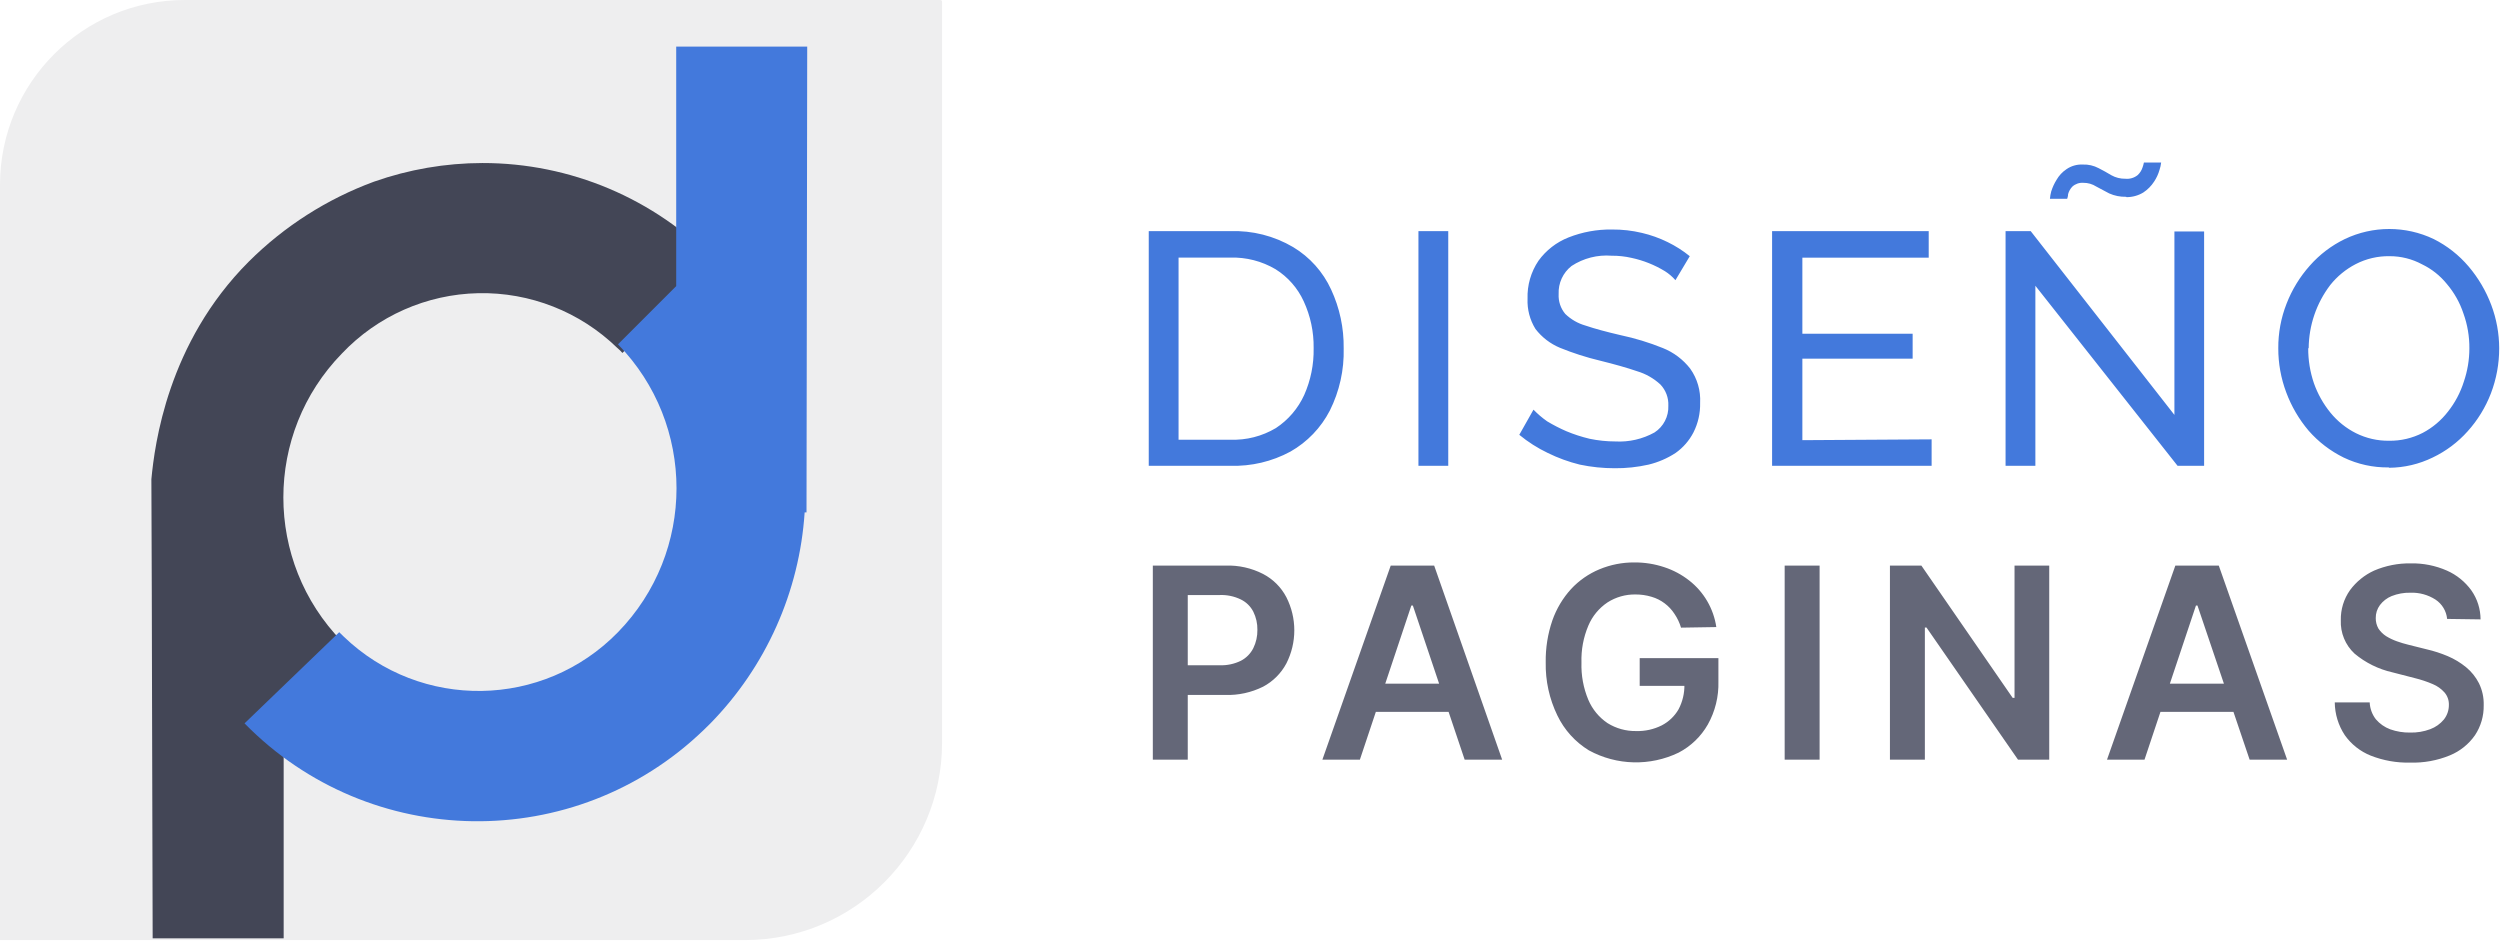
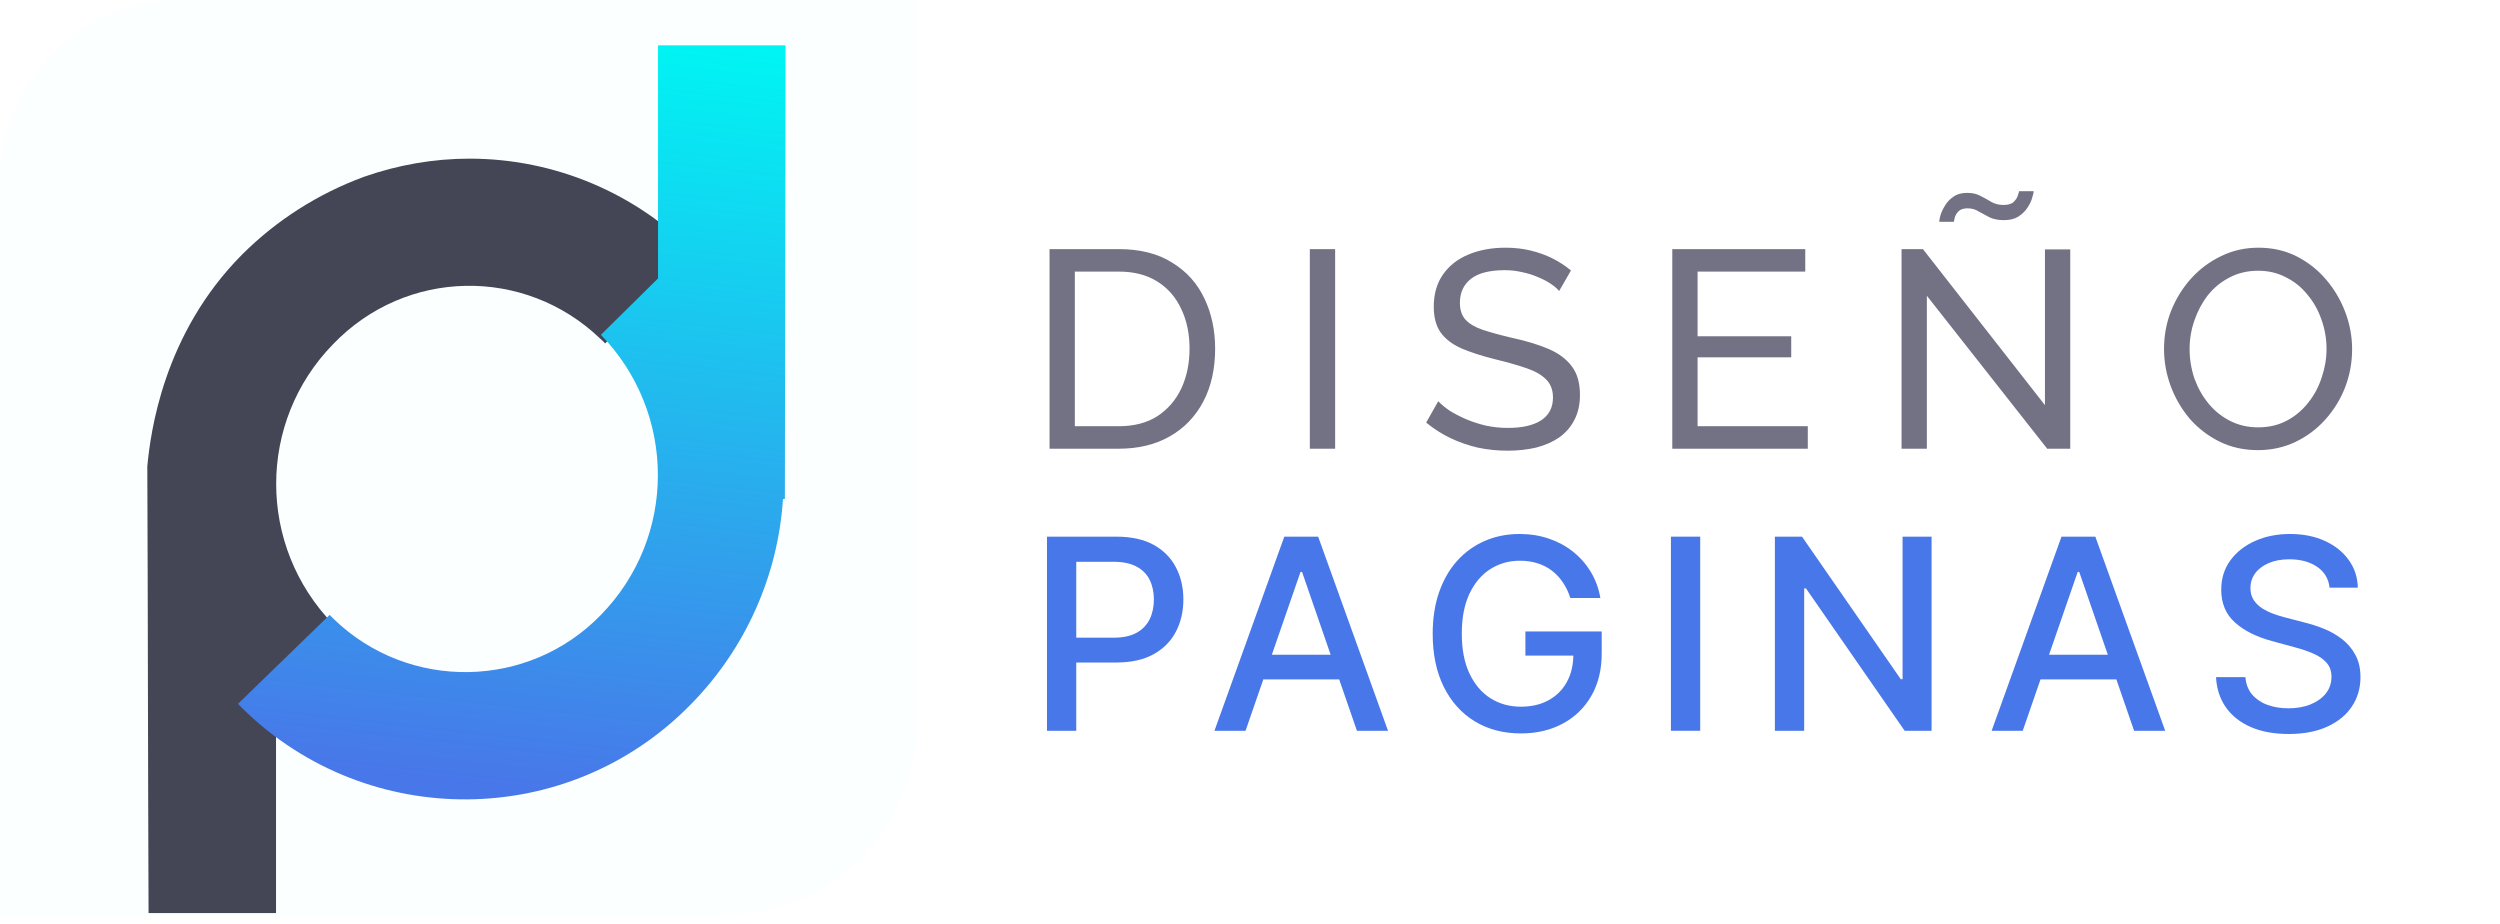
- <svg xmlns="http://www.w3.org/2000/svg" viewBox="0 0 214.69 80.73">
+ <svg xmlns="http://www.w3.org/2000/svg" width="195" height="72" viewBox="0 0 195 72" fill="none">
+   <path d="M71.506 0.147V56.401C71.506 64.661 64.796 71.357 56.519 71.357H0V14.027C0 6.305 6.269 0 14.056 0H71.359C71.457 0 71.506 0.049 71.506 0.147Z" fill="#F3FEFF" fill-opacity="0.22" />
+   <path d="M36.615 12.374C33.824 12.374 31.032 12.863 28.387 13.791C24.812 15.111 21.579 17.164 18.886 19.852C12.714 26.059 11.735 33.781 11.49 36.371C11.539 48.004 11.539 59.587 11.588 71.219H21.53V53.038L25.987 48.688C20.061 42.578 20.061 32.901 25.987 26.841C31.669 20.927 40.925 20.78 46.802 26.401C46.949 26.548 47.096 26.645 47.194 26.792L54.296 19.852C49.643 15.062 43.276 12.374 36.615 12.374Z" fill="#454655" />
+   <path d="M61.269 3.535H51.326V21.717L46.87 26.116C52.796 32.225 52.796 41.902 46.87 47.962C41.237 53.779 31.883 53.925 26.054 48.304C25.956 48.207 25.809 48.06 25.712 47.962L18.561 54.903C28.062 64.629 43.686 64.873 53.432 55.391C53.579 55.245 53.775 55.049 53.922 54.903C58.134 50.602 60.681 44.932 61.073 38.921H61.22L61.269 3.535Z" fill="url(#paint0_linear_1093_60)" />
+   <path d="M181.706 45.836C181.628 45.136 181.302 44.594 180.731 44.209C180.159 43.82 179.439 43.625 178.572 43.625C177.951 43.625 177.413 43.724 176.96 43.921C176.506 44.113 176.154 44.379 175.903 44.719C175.656 45.055 175.533 45.437 175.533 45.865C175.533 46.225 175.617 46.536 175.784 46.797C175.957 47.058 176.181 47.278 176.457 47.455C176.738 47.627 177.039 47.773 177.359 47.891C177.68 48.005 177.988 48.098 178.283 48.172L179.762 48.557C180.245 48.675 180.74 48.835 181.248 49.037C181.756 49.239 182.226 49.505 182.66 49.836C183.094 50.166 183.444 50.575 183.71 51.063C183.981 51.551 184.117 52.135 184.117 52.815C184.117 53.673 183.895 54.434 183.451 55.1C183.013 55.765 182.374 56.29 181.536 56.675C180.703 57.059 179.695 57.251 178.513 57.251C177.379 57.251 176.398 57.072 175.57 56.712C174.742 56.352 174.094 55.842 173.625 55.181C173.157 54.516 172.898 53.727 172.849 52.815H175.141C175.185 53.362 175.363 53.818 175.673 54.183C175.989 54.543 176.391 54.812 176.879 54.989C177.371 55.161 177.911 55.248 178.498 55.248C179.143 55.248 179.718 55.147 180.22 54.945C180.728 54.738 181.127 54.452 181.418 54.087C181.709 53.717 181.854 53.286 181.854 52.793C181.854 52.345 181.726 51.977 181.47 51.691C181.219 51.406 180.876 51.169 180.442 50.982C180.013 50.794 179.528 50.629 178.986 50.486L177.196 49.998C175.984 49.668 175.023 49.183 174.313 48.542C173.608 47.901 173.256 47.053 173.256 45.998C173.256 45.126 173.492 44.365 173.966 43.714C174.439 43.063 175.079 42.558 175.888 42.198C176.696 41.834 177.608 41.651 178.623 41.651C179.649 41.651 180.553 41.831 181.337 42.191C182.125 42.551 182.747 43.046 183.2 43.677C183.653 44.303 183.89 45.023 183.91 45.836H181.706Z" fill="#4877E9" />
+   <path d="M157.773 57H155.348L160.797 41.858H163.436L168.885 57H166.46L162.179 44.609H162.061L157.773 57ZM158.179 51.07H166.046V52.993H158.179V51.07Z" fill="#4877E9" />
+   <path d="M150.663 41.858V57H148.563L140.866 45.895H140.726V57H138.441V41.858H140.556L148.26 52.978H148.4V41.858H150.663Z" fill="#4877E9" />
+   <path d="M132.616 41.858V57H130.331V41.858H132.616Z" fill="#4877E9" />
+   <path d="M122.485 46.642C122.342 46.193 122.15 45.791 121.909 45.437C121.672 45.077 121.389 44.771 121.058 44.52C120.728 44.264 120.351 44.069 119.927 43.936C119.508 43.803 119.047 43.736 118.545 43.736C117.692 43.736 116.923 43.956 116.238 44.394C115.553 44.833 115.011 45.476 114.611 46.324C114.217 47.167 114.02 48.199 114.02 49.422C114.02 50.649 114.219 51.687 114.619 52.534C115.018 53.382 115.565 54.025 116.26 54.464C116.955 54.903 117.746 55.122 118.633 55.122C119.456 55.122 120.174 54.955 120.785 54.619C121.401 54.284 121.877 53.811 122.212 53.2C122.552 52.584 122.722 51.859 122.722 51.026L123.313 51.137H118.981V49.252H124.933V50.974C124.933 52.246 124.661 53.35 124.119 54.287C123.582 55.218 122.838 55.938 121.886 56.446C120.94 56.953 119.856 57.207 118.633 57.207C117.263 57.207 116.06 56.892 115.025 56.261C113.995 55.63 113.192 54.735 112.615 53.577C112.038 52.414 111.75 51.033 111.75 49.437C111.75 48.229 111.918 47.145 112.253 46.183C112.588 45.222 113.059 44.407 113.665 43.736C114.276 43.061 114.993 42.546 115.816 42.191C116.644 41.831 117.549 41.651 118.53 41.651C119.348 41.651 120.11 41.772 120.814 42.013C121.524 42.255 122.155 42.597 122.707 43.041C123.264 43.485 123.725 44.012 124.09 44.623C124.454 45.23 124.701 45.902 124.829 46.642H122.485Z" fill="#4877E9" />
+   <path d="M97.152 57H94.727L100.176 41.858H102.816L108.265 57H105.84L101.559 44.609H101.44L97.152 57ZM97.559 51.07H105.426V52.993H97.559V51.07Z" fill="#4877E9" />
+   <path d="M81.664 57V41.858H87.061C88.239 41.858 89.215 42.073 89.989 42.501C90.763 42.93 91.342 43.517 91.726 44.261C92.111 45 92.303 45.833 92.303 46.76C92.303 47.692 92.108 48.53 91.719 49.274C91.334 50.013 90.753 50.6 89.974 51.033C89.2 51.462 88.227 51.677 87.053 51.677H83.342V49.74H86.846C87.591 49.74 88.195 49.611 88.658 49.355C89.121 49.094 89.461 48.739 89.678 48.291C89.895 47.842 90.003 47.332 90.003 46.76C90.003 46.188 89.895 45.681 89.678 45.237C89.461 44.793 89.119 44.446 88.65 44.194C88.187 43.943 87.576 43.818 86.817 43.818H83.948V57H81.664Z" fill="#4877E9" />
+   <path d="M81.864 35V19.43H87.259C88.925 19.43 90.314 19.781 91.425 20.482C92.551 21.169 93.392 22.105 93.948 23.289C94.503 24.459 94.781 25.76 94.781 27.193C94.781 28.772 94.474 30.146 93.86 31.316C93.246 32.485 92.376 33.392 91.25 34.035C90.124 34.678 88.794 35 87.259 35H81.864ZM92.785 27.193C92.785 26.023 92.566 24.985 92.127 24.079C91.703 23.172 91.082 22.463 90.263 21.952C89.445 21.44 88.443 21.184 87.259 21.184H83.838V33.246H87.259C88.458 33.246 89.466 32.982 90.285 32.456C91.104 31.915 91.725 31.192 92.149 30.285C92.573 29.364 92.785 28.333 92.785 27.193ZM102.167 35V19.43H104.141V35H102.167ZM121.614 22.697C121.439 22.493 121.205 22.295 120.912 22.105C120.62 21.915 120.291 21.747 119.925 21.601C119.56 21.44 119.158 21.316 118.719 21.228C118.295 21.126 117.849 21.074 117.382 21.074C116.183 21.074 115.298 21.301 114.728 21.754C114.158 22.207 113.873 22.829 113.873 23.618C113.873 24.174 114.019 24.613 114.311 24.934C114.604 25.256 115.05 25.519 115.649 25.724C116.263 25.928 117.038 26.14 117.974 26.36C119.056 26.593 119.991 26.879 120.781 27.215C121.57 27.551 122.177 28.004 122.601 28.575C123.025 29.13 123.237 29.876 123.237 30.811C123.237 31.557 123.091 32.208 122.798 32.763C122.521 33.304 122.126 33.757 121.614 34.123C121.102 34.474 120.503 34.737 119.816 34.912C119.129 35.073 118.383 35.154 117.579 35.154C116.789 35.154 116.015 35.073 115.254 34.912C114.509 34.737 113.8 34.488 113.127 34.167C112.455 33.845 111.826 33.443 111.241 32.961L112.184 31.294C112.418 31.542 112.718 31.791 113.083 32.039C113.463 32.273 113.887 32.493 114.355 32.697C114.838 32.902 115.357 33.07 115.912 33.202C116.468 33.319 117.038 33.377 117.623 33.377C118.734 33.377 119.597 33.18 120.211 32.785C120.825 32.376 121.132 31.784 121.132 31.009C121.132 30.424 120.956 29.956 120.605 29.605C120.269 29.254 119.765 28.962 119.092 28.728C118.42 28.494 117.601 28.26 116.636 28.026C115.583 27.763 114.699 27.478 113.982 27.171C113.266 26.849 112.725 26.433 112.36 25.921C112.009 25.409 111.833 24.744 111.833 23.925C111.833 22.931 112.075 22.09 112.557 21.403C113.039 20.716 113.705 20.197 114.553 19.846C115.401 19.495 116.358 19.32 117.425 19.32C118.127 19.32 118.778 19.393 119.377 19.539C119.991 19.686 120.561 19.89 121.088 20.153C121.614 20.416 122.097 20.731 122.535 21.096L121.614 22.697ZM141.008 33.246V35H130.438V19.43H140.811V21.184H132.412V26.228H139.715V27.873H132.412V33.246H141.008ZM150.295 23.07V35H148.321V19.43H149.988L159.506 31.601V19.452H161.479V35H159.681L150.295 23.07ZM156.304 17.171C155.865 17.171 155.492 17.098 155.185 16.952C154.878 16.791 154.593 16.637 154.33 16.491C154.082 16.33 153.797 16.25 153.475 16.25C153.153 16.25 152.912 16.33 152.751 16.491C152.605 16.652 152.51 16.82 152.466 16.995C152.422 17.171 152.4 17.273 152.4 17.302H151.26C151.26 17.215 151.289 17.054 151.348 16.82C151.421 16.572 151.538 16.316 151.699 16.052C151.859 15.775 152.079 15.541 152.356 15.351C152.634 15.146 152.992 15.044 153.431 15.044C153.855 15.044 154.206 15.124 154.484 15.285C154.776 15.431 155.054 15.585 155.317 15.745C155.595 15.906 155.909 15.987 156.26 15.987C156.64 15.987 156.911 15.906 157.071 15.745C157.247 15.57 157.357 15.395 157.4 15.219C157.459 15.044 157.488 14.941 157.488 14.912H158.628C158.628 15 158.592 15.161 158.519 15.395C158.46 15.629 158.343 15.884 158.168 16.162C157.993 16.44 157.751 16.681 157.444 16.886C157.152 17.076 156.772 17.171 156.304 17.171ZM176.118 35.11C175.022 35.11 174.028 34.89 173.136 34.452C172.244 34.013 171.469 33.421 170.811 32.675C170.168 31.915 169.671 31.067 169.32 30.131C168.969 29.181 168.794 28.209 168.794 27.215C168.794 26.177 168.976 25.19 169.342 24.254C169.722 23.304 170.241 22.463 170.899 21.732C171.572 20.987 172.354 20.402 173.246 19.978C174.137 19.539 175.11 19.32 176.162 19.32C177.259 19.32 178.253 19.547 179.145 20C180.036 20.453 180.804 21.06 181.447 21.82C182.091 22.58 182.588 23.428 182.939 24.364C183.289 25.3 183.465 26.257 183.465 27.237C183.465 28.275 183.282 29.269 182.917 30.219C182.551 31.155 182.032 31.996 181.36 32.741C180.702 33.472 179.927 34.05 179.035 34.474C178.143 34.898 177.171 35.11 176.118 35.11ZM170.789 27.215C170.789 28.004 170.914 28.772 171.162 29.517C171.425 30.248 171.791 30.899 172.259 31.469C172.726 32.039 173.289 32.493 173.947 32.829C174.605 33.165 175.336 33.333 176.14 33.333C176.974 33.333 177.719 33.158 178.377 32.807C179.035 32.456 179.591 31.988 180.044 31.404C180.512 30.819 180.863 30.161 181.096 29.43C181.345 28.699 181.469 27.96 181.469 27.215C181.469 26.425 181.338 25.665 181.075 24.934C180.826 24.203 180.46 23.552 179.978 22.982C179.51 22.398 178.947 21.944 178.289 21.623C177.646 21.286 176.93 21.118 176.14 21.118C175.307 21.118 174.561 21.294 173.903 21.645C173.246 21.981 172.683 22.441 172.215 23.026C171.762 23.611 171.411 24.269 171.162 25C170.914 25.716 170.789 26.455 170.789 27.215Z" fill="#737285" />
  <defs>
-     <style>.cls-1{fill:#eeeeef;}.cls-2{fill:#434656;}.cls-3{fill:#4379dc;}.cls-4{fill:#646778;}</style>
+     <linearGradient id="paint0_linear_1093_60" x1="33.483" y1="60.66" x2="40" y2="2" gradientUnits="userSpaceOnUse">
+       <stop stop-color="#4877E9" />
+       <stop offset="1" stop-color="#00F4F3" />
+     </linearGradient>
  </defs>
-   <g id="Capa_2" data-name="Capa 2">
-     <g id="Capa_1-2" data-name="Capa 1">
-       <path class="cls-1" d="M80.9.17V63.81A16.93,16.93,0,0,1,64,80.73H0V15.87A15.88,15.88,0,0,1,15.9,0H80.74C80.85,0,80.9.06,80.9.17Z" />
-       <path class="cls-2" d="M41.43,14a28.17,28.17,0,0,0-9.31,1.6,29.87,29.87,0,0,0-10.75,6.86c-7,7-8.09,15.76-8.37,18.69.06,13.16.06,26.27.11,39.43H24.36V60l5-4.92a17.71,17.71,0,0,1,0-24.72A16.62,16.62,0,0,1,53,29.87a3.79,3.79,0,0,1,.45.44l8-7.85A27.85,27.85,0,0,0,41.43,14Z" />
-       <path class="cls-3" d="M98.65,40V19.85h7a9.93,9.93,0,0,1,5.4,1.37,8.27,8.27,0,0,1,3.26,3.64,11.61,11.61,0,0,1,1.08,5.05,11.32,11.32,0,0,1-1.19,5.35,8.56,8.56,0,0,1-3.38,3.52A10.18,10.18,0,0,1,105.65,40Zm14.16-10.12a9.25,9.25,0,0,0-.85-4,6.37,6.37,0,0,0-2.42-2.76,7.23,7.23,0,0,0-3.89-1h-4.44V37.76h4.44a7.12,7.12,0,0,0,3.92-1A6.75,6.75,0,0,0,112,33.92,9.46,9.46,0,0,0,112.81,29.91Zm9,10.12V19.85h2.56V40Zm22.07-15.94a4.15,4.15,0,0,0-.9-.77,9.21,9.21,0,0,0-2.85-1.14,7.46,7.46,0,0,0-1.73-.19,5.49,5.49,0,0,0-3.44.88,2.9,2.9,0,0,0-1.11,2.41,2.45,2.45,0,0,0,.57,1.71,4.11,4.11,0,0,0,1.74,1c.79.27,1.8.54,3,.82a21.63,21.63,0,0,1,3.64,1.11,5.61,5.61,0,0,1,2.35,1.77A4.64,4.64,0,0,1,146,34.6a5.34,5.34,0,0,1-.57,2.53,4.92,4.92,0,0,1-1.54,1.77,7.43,7.43,0,0,1-2.32,1,12.71,12.71,0,0,1-2.9.31,14.46,14.46,0,0,1-3-.31,13.59,13.59,0,0,1-2.75-1,12,12,0,0,1-2.45-1.56l1.22-2.16a8.14,8.14,0,0,0,1.17,1,14.06,14.06,0,0,0,1.65.85,12.92,12.92,0,0,0,2,.65,10.83,10.83,0,0,0,2.21.23,6.23,6.23,0,0,0,3.36-.77,2.61,2.61,0,0,0,1.19-2.3,2.48,2.48,0,0,0-.68-1.82,5.1,5.1,0,0,0-2-1.14c-.87-.3-1.94-.6-3.19-.91a23.63,23.63,0,0,1-3.43-1.1,5.15,5.15,0,0,1-2.11-1.62,4.55,4.55,0,0,1-.68-2.59,5.51,5.51,0,0,1,.94-3.27,5.81,5.81,0,0,1,2.58-2,9.76,9.76,0,0,1,3.73-.68A10.65,10.65,0,0,1,141,20a10.33,10.33,0,0,1,2.21.79A9.94,9.94,0,0,1,145.11,22Zm22,13.67V40h-13.7V19.85h13.45v2.28H154.78v6.53h9.47V30.8h-9.47v7Zm8.91-13.19V40h-2.56V19.85h2.16l12.34,15.78V19.88h2.55V40H187Zm7.79-7.64a3.35,3.35,0,0,1-1.45-.29l-1.11-.59a2,2,0,0,0-1.11-.32,1.27,1.27,0,0,0-.94.32,1.48,1.48,0,0,0-.37.65c0,.23-.08.36-.08.4h-1.48a3.56,3.56,0,0,1,.11-.63,4.36,4.36,0,0,1,.46-1,2.73,2.73,0,0,1,.85-.91,2.28,2.28,0,0,1,1.4-.4,2.68,2.68,0,0,1,1.36.31q.57.29,1.08.6a2.38,2.38,0,0,0,1.22.31,1.45,1.45,0,0,0,1.05-.31,1.52,1.52,0,0,0,.43-.68,2.91,2.91,0,0,0,.11-.4h1.48a2.94,2.94,0,0,1-.14.63,3.58,3.58,0,0,1-.46,1,3.2,3.2,0,0,1-.93.94A2.75,2.75,0,0,1,182.62,16.93Zm22.55,23.24a8.65,8.65,0,0,1-3.87-.85,9.66,9.66,0,0,1-3-2.3,11.05,11.05,0,0,1-1.93-3.3,10.7,10.7,0,0,1-.68-3.78,10.3,10.3,0,0,1,.71-3.83,10.75,10.75,0,0,1,2-3.27,9.53,9.53,0,0,1,3-2.28,8.87,8.87,0,0,1,7.64,0,9.53,9.53,0,0,1,3,2.36,11.21,11.21,0,0,1,1.94,3.3,10.6,10.6,0,0,1,.68,3.72,10.79,10.79,0,0,1-.71,3.87,10.48,10.48,0,0,1-2,3.26,9.51,9.51,0,0,1-3,2.25A8.71,8.71,0,0,1,205.17,40.17Zm-6.91-10.23a9.19,9.19,0,0,0,.49,3,8.48,8.48,0,0,0,1.42,2.53,6.71,6.71,0,0,0,2.19,1.76,6.21,6.21,0,0,0,2.84.65,6.14,6.14,0,0,0,2.9-.68,6.65,6.65,0,0,0,2.16-1.82,8,8,0,0,0,1.36-2.56,8.86,8.86,0,0,0,.48-2.87,8.63,8.63,0,0,0-.51-3,7.59,7.59,0,0,0-1.42-2.53A6.21,6.21,0,0,0,208,22.7,5.85,5.85,0,0,0,205.2,22a6.11,6.11,0,0,0-2.9.68,6.78,6.78,0,0,0-2.19,1.8,9.08,9.08,0,0,0-1.85,5.42Z" />
-       <path class="cls-4" d="M99,65.24V48.57h6.25a6.58,6.58,0,0,1,3.22.72,4.7,4.7,0,0,1,2,2,6.27,6.27,0,0,1,0,5.68,4.82,4.82,0,0,1-2,2,6.82,6.82,0,0,1-3.25.71H101V57.13h3.73a3.83,3.83,0,0,0,1.84-.39,2.46,2.46,0,0,0,1.06-1.08,3.43,3.43,0,0,0,.35-1.57,3.38,3.38,0,0,0-.35-1.56,2.37,2.37,0,0,0-1.07-1.05,3.81,3.81,0,0,0-1.84-.38H102V65.24Zm17.78,0h-3.22l5.87-16.67h3.73L129,65.24h-3.22L121.33,52h-.13Zm.11-6.53h8.79v2.42h-8.79Zm27.47-4.81a4.29,4.29,0,0,0-.56-1.18,3.52,3.52,0,0,0-.85-.91,3.46,3.46,0,0,0-1.12-.56,4.7,4.7,0,0,0-1.38-.2,4.34,4.34,0,0,0-2.4.68,4.5,4.5,0,0,0-1.65,2,7.51,7.51,0,0,0-.59,3.17,7.65,7.65,0,0,0,.59,3.2,4.55,4.55,0,0,0,1.65,2,4.5,4.5,0,0,0,2.46.68,4.61,4.61,0,0,0,2.2-.49,3.55,3.55,0,0,0,1.44-1.38,4.37,4.37,0,0,0,.5-2.12l.69.11h-4.53V56.52h6.76v2a7.17,7.17,0,0,1-.91,3.7,6.17,6.17,0,0,1-2.5,2.41,8.44,8.44,0,0,1-7.71-.19,7.13,7.13,0,0,1-2.71-3,10,10,0,0,1-1-4.56,10.62,10.62,0,0,1,.57-3.6,7.89,7.89,0,0,1,1.61-2.7,7,7,0,0,1,2.43-1.69,7.67,7.67,0,0,1,3-.59,7.93,7.93,0,0,1,2.58.41,7,7,0,0,1,2.13,1.14,6.23,6.23,0,0,1,2.33,4Zm11.9-5.33V65.24h-3V48.57Zm19.72,0V65.24h-2.68l-7.86-11.35h-.14V65.24h-3V48.57H165l7.84,11.36H173V48.57Zm8.18,16.67h-3.22l5.87-16.67h3.73l5.87,16.67h-3.22L188.71,52h-.13Zm.11-6.53H193v2.42h-8.79Zm25.88-5.56a2.25,2.25,0,0,0-1-1.66A3.74,3.74,0,0,0,207,50.9a4.15,4.15,0,0,0-1.62.29,2.39,2.39,0,0,0-1,.77,1.82,1.82,0,0,0-.36,1.11,1.78,1.78,0,0,0,.23.91,2.27,2.27,0,0,0,.66.65,4.89,4.89,0,0,0,.92.44,9.83,9.83,0,0,0,1,.3l1.56.39a11.06,11.06,0,0,1,1.82.59,6.51,6.51,0,0,1,1.57.95,4.3,4.3,0,0,1,1.1,1.37,4,4,0,0,1,.41,1.89,4.5,4.5,0,0,1-.75,2.58,4.89,4.89,0,0,1-2.16,1.73,8.34,8.34,0,0,1-3.41.62,8.69,8.69,0,0,1-3.38-.6,5,5,0,0,1-2.23-1.76,5.19,5.19,0,0,1-.86-2.81h3a2.55,2.55,0,0,0,.53,1.45,3,3,0,0,0,1.23.86,4.87,4.87,0,0,0,1.71.28,4.61,4.61,0,0,0,1.73-.29,2.79,2.79,0,0,0,1.17-.83,2,2,0,0,0,.43-1.25,1.56,1.56,0,0,0-.38-1.08,2.77,2.77,0,0,0-1-.71,9.82,9.82,0,0,0-1.56-.52l-1.9-.49a7.73,7.73,0,0,1-3.26-1.61,3.7,3.7,0,0,1-1.18-2.87,4.31,4.31,0,0,1,.79-2.58A5.32,5.32,0,0,1,203.88,49a7.68,7.68,0,0,1,3.14-.62,7.38,7.38,0,0,1,3.11.62,5.16,5.16,0,0,1,2.1,1.7,4.34,4.34,0,0,1,.79,2.49Z" />
-       <path class="cls-3" d="M69.32,4H58.07V24.57l-5,5a17.71,17.71,0,0,1,0,24.72,16.71,16.71,0,0,1-23.55.38l-.39-.38L21,62.12a28,28,0,0,0,39.45.55l.56-.55A28.58,28.58,0,0,0,69.1,44h.16Z" />
-     </g>
-   </g>
</svg>
